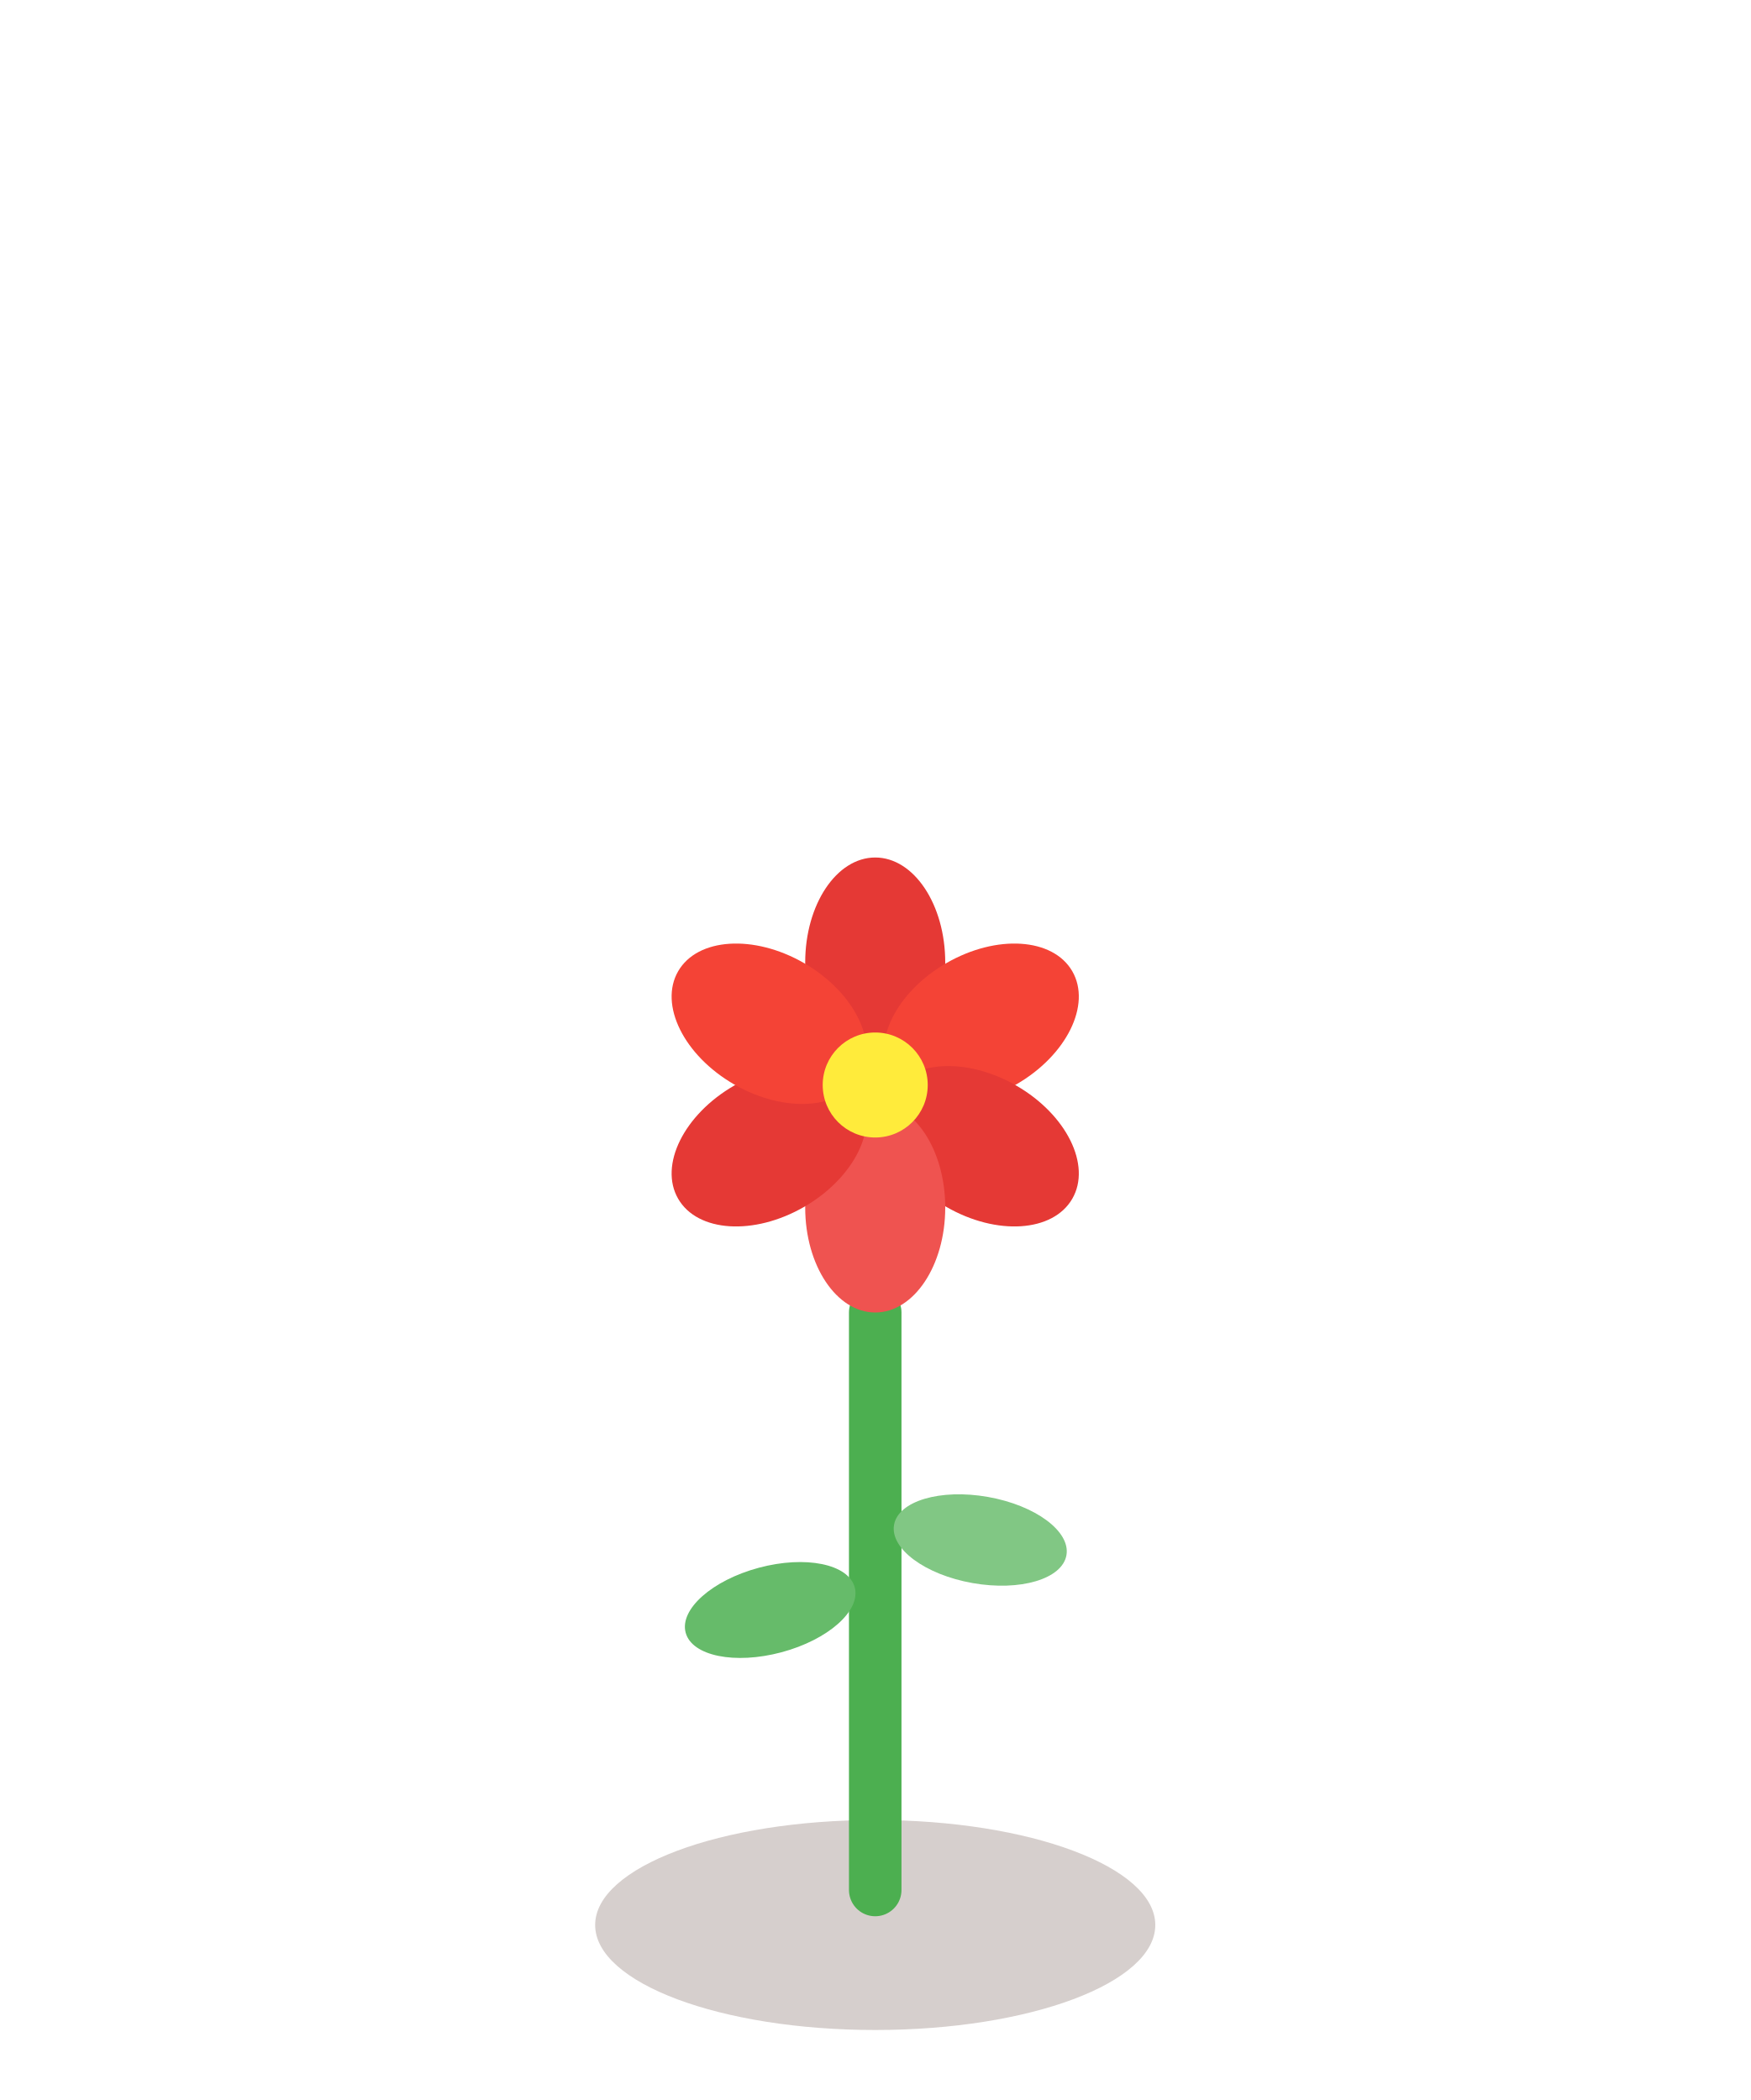
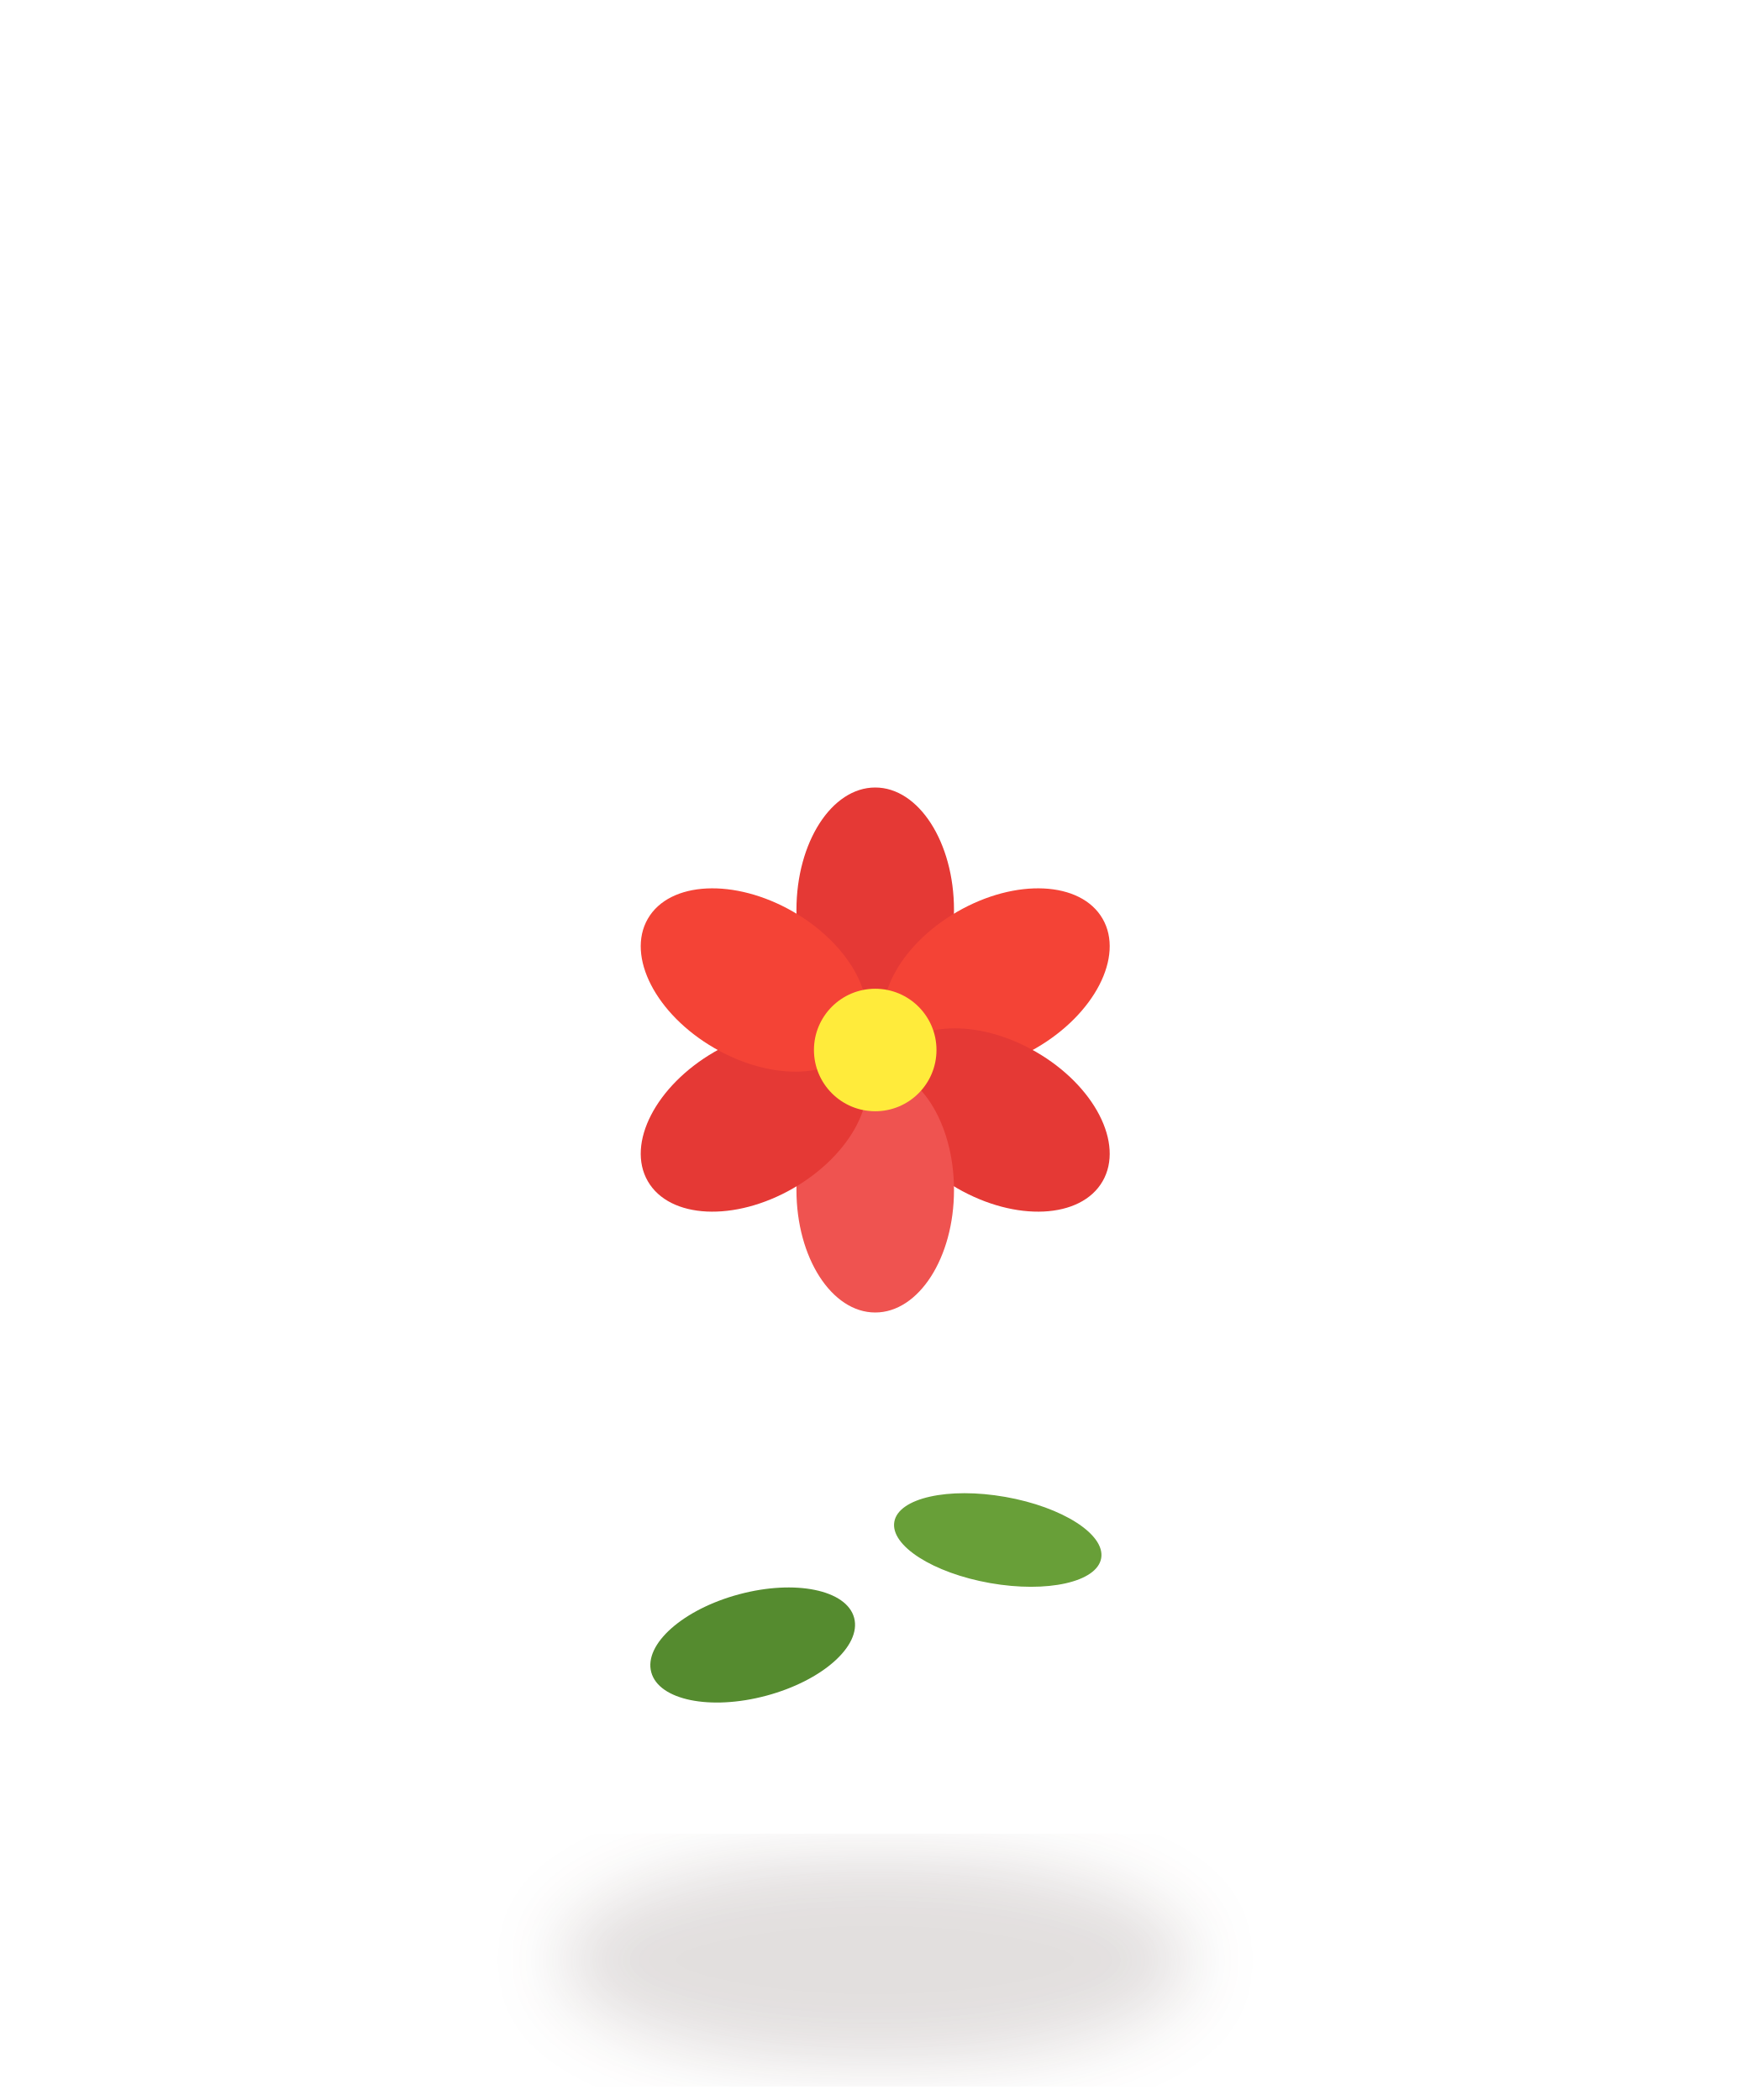
<svg xmlns="http://www.w3.org/2000/svg" viewBox="0 0 100 120">
-   <ellipse cx="50" cy="110" rx="16" ry="6" fill="#5D4037" opacity="0.25" />
-   <path d="M50 108 Q50 92 50 75" stroke="#4CAF50" stroke-width="3" fill="none" stroke-linecap="round" />
-   <ellipse cx="44" cy="92" rx="5" ry="2.5" fill="#66BB6A" transform="rotate(-15 44 92)" />
-   <ellipse cx="56" cy="88" rx="5" ry="2.5" fill="#81C784" transform="rotate(10 56 88)" />
-   <g transform="translate(50, 62)">
-     <ellipse cx="0" cy="-7" rx="4" ry="6" fill="#E53935" transform="rotate(0 0 0)" />
-     <ellipse cx="0" cy="-7" rx="4" ry="6" fill="#F44336" transform="rotate(60 0 0)" />
-     <ellipse cx="0" cy="-7" rx="4" ry="6" fill="#E53935" transform="rotate(120 0 0)" />
-     <ellipse cx="0" cy="-7" rx="4" ry="6" fill="#EF5350" transform="rotate(180 0 0)" />
-     <ellipse cx="0" cy="-7" rx="4" ry="6" fill="#E53935" transform="rotate(240 0 0)" />
-     <ellipse cx="0" cy="-7" rx="4" ry="6" fill="#F44336" transform="rotate(300 0 0)" />
-     <circle cx="0" cy="0" r="3" fill="#FFEB3B" />
+   <defs>
+     <linearGradient id="stG" x1="0" y1="0" x2="1" y2="0">
+       <stop offset="0%" stop-color="#2E7D32" />
+       <stop offset="50%" stop-color="#4CAF50" />
+       <stop offset="100%" stop-color="#2E7D32" />
+     </linearGradient>
+     <filter id="sh">
+       <feGaussianBlur stdDeviation="2" />
+     </filter>
+   </defs>
+   <ellipse cx="50" cy="112" rx="18" ry="6" fill="#3E2723" opacity="0.15" filter="url(#sh)" />
+   <path d="M50 108 Q50 92 50 74" stroke="url(#stG)" stroke-width="3.5" fill="none" stroke-linecap="round" />
+   <ellipse cx="43" cy="94" rx="6" ry="3" fill="#558B2F" transform="rotate(-15 43 94)" />
+   <ellipse cx="57" cy="88" rx="6" ry="2.5" fill="#689F38" transform="rotate(10 57 88)" />
+   <g transform="translate(50, 60)">
+     <ellipse cx="0" cy="-8" rx="4.5" ry="7" fill="#E53935" transform="rotate(0 0 0)" />
+     <ellipse cx="0" cy="-8" rx="4.5" ry="7" fill="#F44336" transform="rotate(60 0 0)" />
+     <ellipse cx="0" cy="-8" rx="4.5" ry="7" fill="#E53935" transform="rotate(120 0 0)" />
+     <ellipse cx="0" cy="-8" rx="4.5" ry="7" fill="#EF5350" transform="rotate(180 0 0)" />
+     <ellipse cx="0" cy="-8" rx="4.5" ry="7" fill="#E53935" transform="rotate(240 0 0)" />
+     <ellipse cx="0" cy="-8" rx="4.5" ry="7" fill="#F44336" transform="rotate(300 0 0)" />
+     <circle cx="0" cy="0" r="3.5" fill="#FFEB3B" />
  </g>
</svg>
